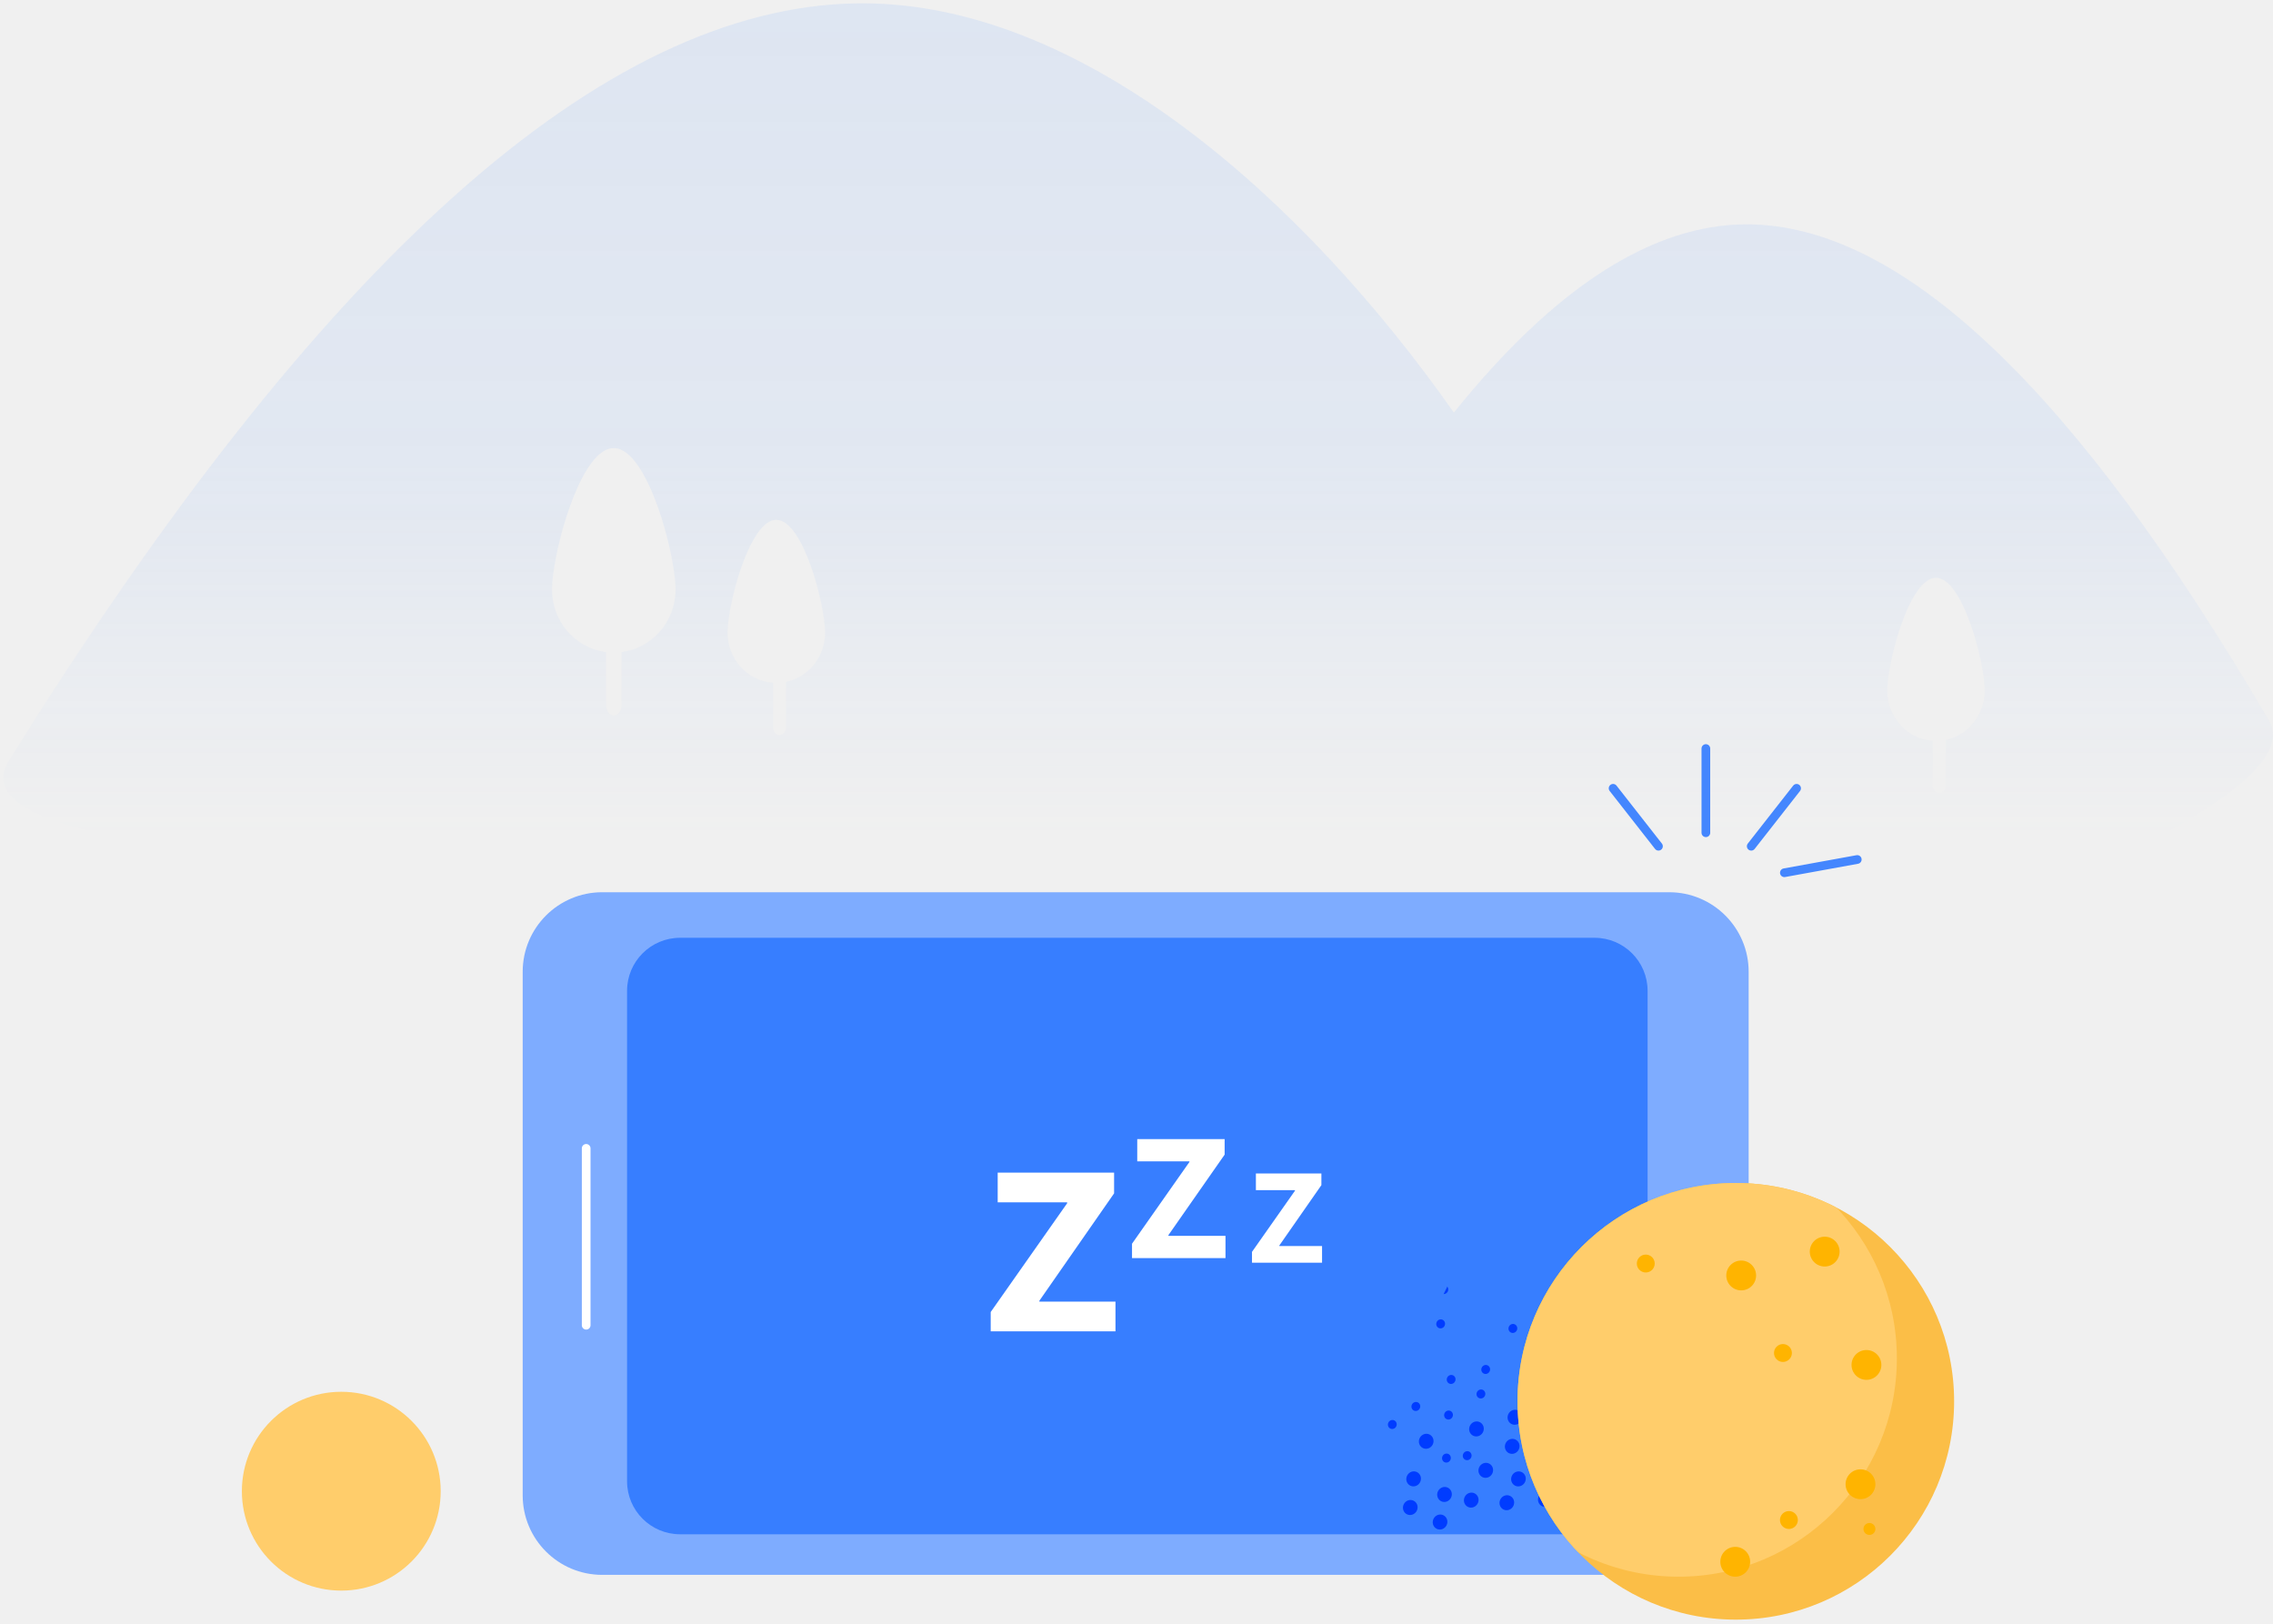
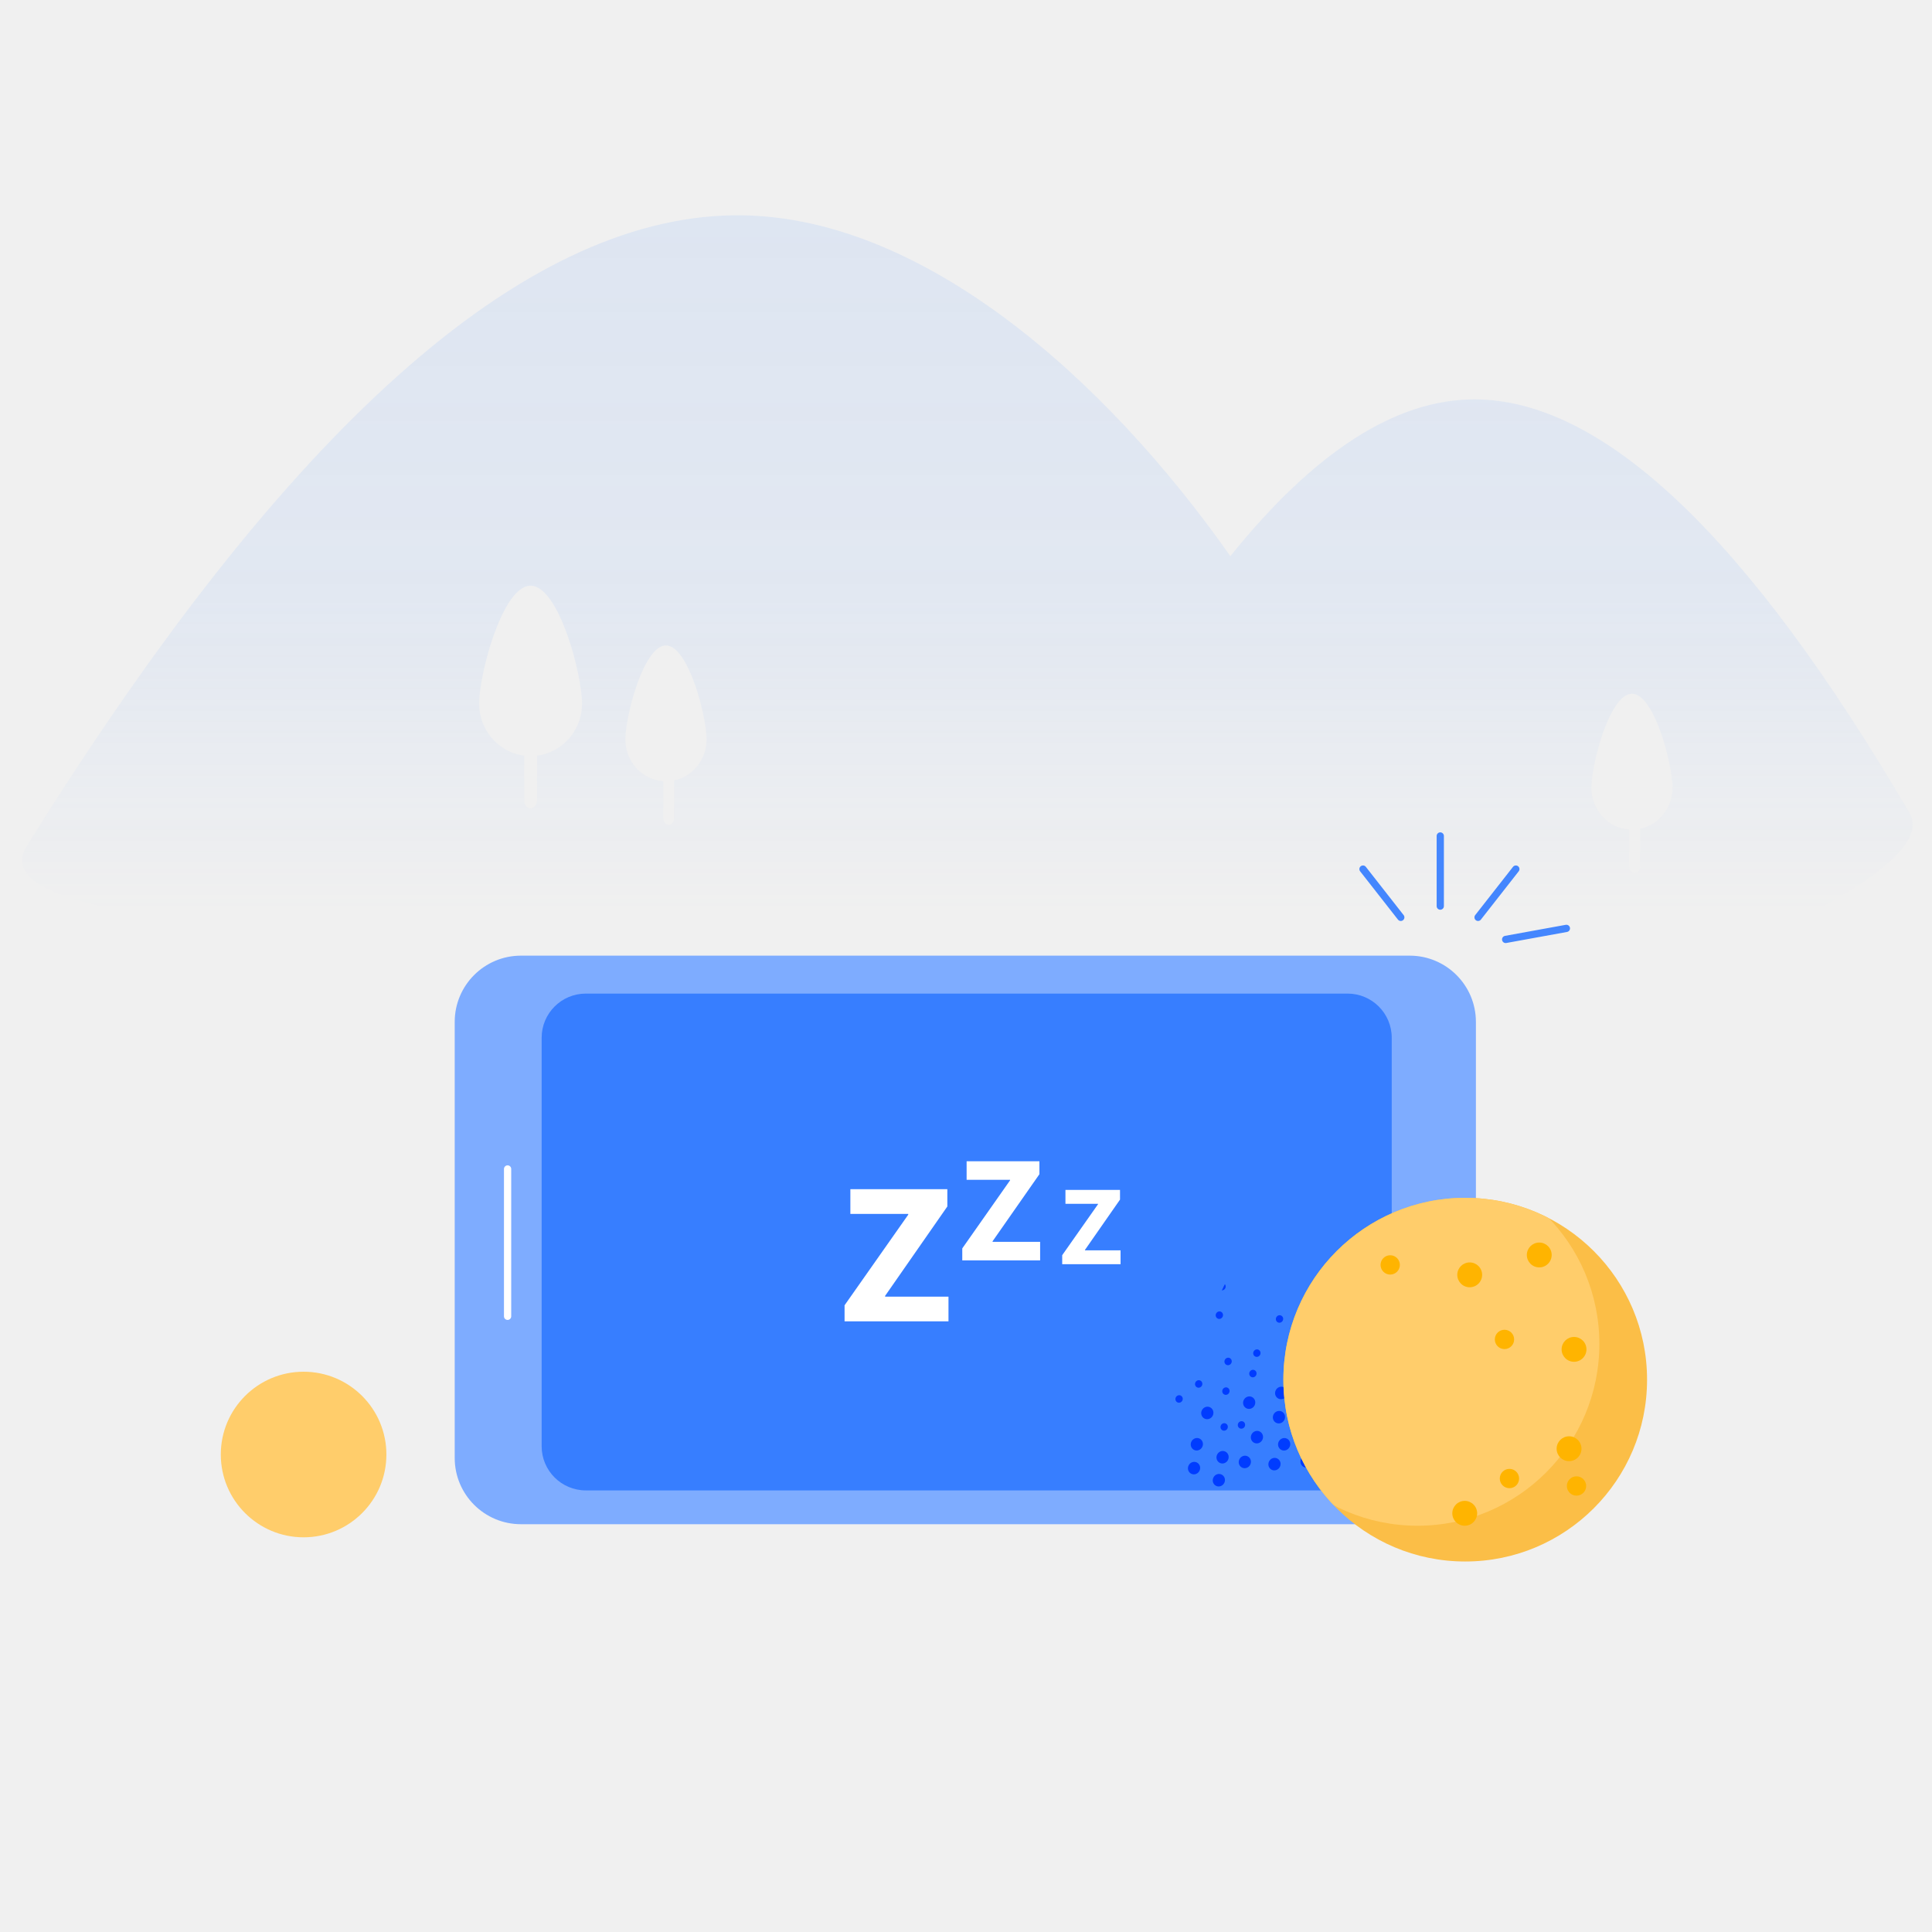
- <svg xmlns="http://www.w3.org/2000/svg" xmlns:xlink="http://www.w3.org/1999/xlink" width="392px" height="280px" viewBox="0 0 392 280" version="1.1">
+ <svg xmlns="http://www.w3.org/2000/svg" xmlns:xlink="http://www.w3.org/1999/xlink" width="200px" height="200px" viewBox="0 0 200 200" version="1.1">
  <defs>
    <linearGradient x1="50%" y1="-116.862%" x2="50%" y2="90.764%" id="linearGradient-1">
      <stop stop-color="#72A7FD" stop-opacity="0.207" offset="0%" />
      <stop stop-color="#72A7FD" stop-opacity="0.115" offset="80.072%" />
      <stop stop-color="#72A7FD" stop-opacity="0" offset="100%" />
    </linearGradient>
-     <rect id="path-2" x="7" y="18" width="102.857" height="176" rx="9.143" />
-     <circle id="path-4" cx="37.646" cy="37.646" r="37.646" />
+     <rect id="path-2" x="3.5" y="9" width="51.429" height="88" rx="4.571" />
+     <circle id="path-4" cx="18.823" cy="18.823" r="18.823" />
  </defs>
-   <g stroke="none" stroke-width="1" fill="none" fill-rule="evenodd">
-     <g transform="translate(-179, -364)">
-       <g transform="translate(175, 320)">
-         <g>
-           <rect fill="#FFFFFF" opacity="0" x="0" y="0" width="400" height="400" />
-           <g transform="translate(4.571429, 44.57143)" fill="url(#linearGradient-1)">
-             <path d="M147.114,0.008 C185.983,-0.614 224.506,34.039 250.161,70.581 C267.576,48.937 284.413,38.117 300.67,38.117 C327.337,38.117 357.372,66.664 390.775,123.76 C394.314,129.809 383.612,138.63 358.669,150.222 L358.669,150.222 L276.026,152.963 C261.34,164.707 213.576,154.214 137.721,155.429 C82.141,156.319 46.202,152.961 29.905,145.356 C6.399,142.286 -3.25,137.373 0.958,130.615 C54.741,44.243 103.46,0.707 147.114,0.008 Z M333.31,99.068 L333.183,99.072 L333.057,99.082 C332.964,99.093 332.872,99.109 332.78,99.131 C332.75,99.139 332.719,99.147 332.689,99.155 C332.656,99.164 332.624,99.174 332.591,99.184 L332.591,99.184 L332.56,99.195 L332.528,99.205 C332.493,99.218 332.457,99.231 332.422,99.245 C332.397,99.255 332.372,99.265 332.347,99.276 C332.309,99.293 332.27,99.31 332.232,99.329 L332.232,99.329 L332.098,99.397 L332.098,99.397 L332.056,99.42 C332.044,99.427 332.032,99.434 332.021,99.44 C331.976,99.465 331.932,99.492 331.887,99.521 L331.887,99.521 L331.839,99.551 C331.797,99.579 331.755,99.607 331.713,99.638 C331.698,99.649 331.682,99.66 331.666,99.671 C331.624,99.702 331.581,99.734 331.539,99.768 C331.529,99.776 331.518,99.784 331.508,99.792 C331.403,99.875 331.3,99.964 331.198,100.061 L331.198,100.061 L331.161,100.094 C331.006,100.241 330.853,100.403 330.702,100.578 C330.687,100.595 330.672,100.612 330.657,100.628 C327.313,104.538 324.901,114.711 324.901,118.535 C324.901,123.083 328.31,126.81 332.642,127.161 C332.678,127.163 332.714,127.166 332.749,127.168 L332.749,127.168 L332.749,134.777 C332.75,135.555 333.252,136.186 333.871,136.186 C334.49,136.186 334.992,135.555 334.992,134.776 L334.992,134.776 L334.992,127.014 C338.83,126.213 341.719,122.721 341.719,118.535 C341.719,113.757 337.954,99.068 333.31,99.068 L333.31,99.068 Z M133.31,89.068 L133.183,89.072 L133.057,89.082 C132.964,89.093 132.872,89.109 132.78,89.131 C132.75,89.139 132.719,89.147 132.689,89.155 L132.64,89.169 L132.64,89.169 L132.591,89.184 L132.56,89.195 L132.528,89.205 C132.493,89.218 132.457,89.231 132.422,89.245 C132.397,89.255 132.372,89.265 132.347,89.276 L132.289,89.302 L132.289,89.302 L132.232,89.329 L132.098,89.397 L132.056,89.42 C132.044,89.427 132.032,89.434 132.021,89.44 L131.954,89.479 L131.954,89.479 L131.887,89.521 L131.839,89.551 C131.797,89.579 131.755,89.607 131.713,89.638 C131.698,89.649 131.682,89.66 131.666,89.671 C131.624,89.702 131.581,89.734 131.539,89.768 C131.529,89.776 131.518,89.784 131.508,89.792 L131.352,89.921 L131.352,89.921 L131.198,90.061 L131.161,90.094 C131.006,90.241 130.853,90.403 130.702,90.578 C130.687,90.595 130.672,90.612 130.657,90.628 C127.313,94.538 124.901,104.711 124.901,108.535 C124.901,113.083 128.31,116.81 132.642,117.161 L132.696,117.165 L132.696,117.165 L132.749,117.168 L132.749,124.777 C132.75,125.555 133.252,126.186 133.871,126.186 C134.451,126.186 134.928,125.631 134.986,124.92 L134.992,124.776 L134.992,117.014 C138.83,116.213 141.719,112.721 141.719,108.535 C141.719,103.757 137.954,89.068 133.31,89.068 Z M105.281,76.695 L105.174,76.697 L105.067,76.703 C104.882,76.717 104.699,76.749 104.516,76.799 C104.408,76.828 104.301,76.862 104.194,76.903 C103.991,76.98 103.789,77.078 103.583,77.2 C103.508,77.244 103.433,77.292 103.358,77.341 C98.393,80.653 94.63,95.786 94.63,101.11 C94.63,106.544 98.551,111.045 103.669,111.837 L103.949,111.876 L103.949,121.112 C103.95,121.999 104.481,122.727 105.16,122.804 L105.281,122.811 L105.403,122.804 C106.041,122.731 106.549,122.082 106.607,121.267 L106.612,121.112 L106.613,111.876 C111.866,111.209 115.932,106.643 115.932,101.11 C115.932,95.117 111.163,76.695 105.281,76.695 Z" id="background" />
-           </g>
-           <g transform="translate(209.6429, 244.0714) rotate(-90) translate(-209.6429, -244.0714) translate(138.1429, 128.5714)">
-             <path d="M13.714,0 L104,0 C111.574,-6.34223231e-15 117.714,6.14 117.714,13.714 L117.714,197.714 C117.714,205.288 111.574,211.429 104,211.429 L13.714,211.429 C6.14,211.429 8.03299822e-15,205.288 0,197.714 L0,13.714 C8.48785981e-16,6.14 6.14,1.39135629e-15 13.714,0 Z" fill="#7EACFF" />
-             <mask id="mask-3" fill="white">
-               <use xlink:href="#path-2" />
-             </mask>
-             <use fill="#377EFF" xlink:href="#path-2" />
-             <path d="M23.675,183.601 C24.368,183.601 24.929,184.185 24.929,184.905 C24.929,185.624 24.368,186.208 23.675,186.208 C22.982,186.208 22.421,185.624 22.421,184.905 C22.421,184.185 22.982,183.601 23.675,183.601 Z M17.961,183.601 C18.654,183.601 19.215,184.185 19.215,184.905 C19.215,185.624 18.654,186.208 17.961,186.208 C17.268,186.208 16.706,185.624 16.706,184.905 C16.706,184.185 17.268,183.601 17.961,183.601 Z M22.281,178.99 C22.974,178.99 23.536,179.573 23.536,180.293 C23.536,181.013 22.974,181.596 22.281,181.596 C21.589,181.596 21.027,181.013 21.027,180.293 C21.027,179.573 21.589,178.99 22.281,178.99 Z M16.316,178.91 C17.009,178.91 17.571,179.493 17.571,180.213 C17.571,180.933 17.009,181.516 16.316,181.516 C15.623,181.516 15.062,180.933 15.062,180.213 C15.062,179.493 15.623,178.91 16.316,178.91 Z M26.853,177.847 C27.546,177.847 28.107,178.431 28.107,179.15 C28.107,179.87 27.546,180.454 26.853,180.454 C26.16,180.454 25.598,179.87 25.598,179.15 C25.598,178.431 26.16,177.847 26.853,177.847 Z M32.567,175.561 C33.26,175.561 33.821,176.145 33.821,176.865 C33.821,177.584 33.26,178.168 32.567,178.168 C31.874,178.168 31.313,177.584 31.313,176.865 C31.313,176.145 31.874,175.561 32.567,175.561 Z M19.83,173.727 C20.246,173.727 20.583,174.078 20.583,174.509 C20.583,174.941 20.246,175.291 19.83,175.291 C19.414,175.291 19.077,174.941 19.077,174.509 C19.077,174.078 19.414,173.727 19.83,173.727 Z M26.853,172.133 L26.981,172.139 C27.614,172.206 28.107,172.761 28.107,173.436 C28.107,174.156 27.546,174.739 26.853,174.739 C26.16,174.739 25.598,174.156 25.598,173.436 C25.598,172.716 26.16,172.133 26.853,172.133 L26.853,172.133 Z M38.281,172.133 C38.974,172.133 39.536,172.716 39.536,173.436 C39.536,174.156 38.974,174.739 38.281,174.739 C37.589,174.739 37.027,174.156 37.027,173.436 C37.027,172.716 37.589,172.133 38.281,172.133 Z M15.424,172.133 C16.117,172.133 16.679,172.716 16.679,173.436 C16.679,174.156 16.117,174.739 15.424,174.739 C14.731,174.739 14.17,174.156 14.17,173.436 C14.17,172.716 14.731,172.133 15.424,172.133 Z M8.902,172.614 C9.317,172.614 9.654,172.964 9.654,173.396 C9.654,173.828 9.317,174.178 8.902,174.178 C8.486,174.178 8.149,173.828 8.149,173.396 C8.149,172.964 8.486,172.614 8.902,172.614 Z M32.567,170.99 C33.26,170.99 33.821,171.573 33.821,172.293 C33.821,173.013 33.26,173.596 32.567,173.596 C31.874,173.596 31.313,173.013 31.313,172.293 C31.313,171.573 31.874,170.99 32.567,170.99 Z M22.866,171.788 C23.281,171.788 23.618,172.138 23.618,172.57 C23.618,173.002 23.281,173.352 22.866,173.352 C22.45,173.352 22.113,173.002 22.113,172.57 C22.113,172.138 22.45,171.788 22.866,171.788 Z M43.493,167.676 C44.186,167.676 44.747,168.259 44.747,168.979 C44.747,169.699 44.186,170.282 43.493,170.282 C42.8,170.282 42.239,169.699 42.239,168.979 C42.239,168.259 42.8,167.676 43.493,167.676 Z M38.783,167.421 C39.476,167.421 40.037,168.004 40.037,168.724 C40.037,169.444 39.476,170.027 38.783,170.027 C38.09,170.027 37.529,169.444 37.529,168.724 C37.529,168.004 38.09,167.421 38.783,167.421 Z M11.187,168.043 C11.603,168.043 11.94,168.393 11.94,168.824 C11.94,169.256 11.603,169.606 11.187,169.606 C10.772,169.606 10.435,169.256 10.435,168.824 C10.435,168.393 10.772,168.043 11.187,168.043 Z M34.853,166.418 C35.546,166.418 36.107,167.002 36.107,167.722 C36.107,168.441 35.546,169.025 34.853,169.025 C34.16,169.025 33.598,168.441 33.598,167.722 C33.598,167.002 34.16,166.418 34.853,166.418 Z M22.281,166.418 C22.974,166.418 23.536,167.002 23.536,167.722 C23.536,168.441 22.974,169.025 22.281,169.025 C21.589,169.025 21.027,168.441 21.027,167.722 C21.027,167.002 21.589,166.418 22.281,166.418 Z M29.139,166.418 C29.831,166.418 30.393,167.002 30.393,167.722 C30.393,168.441 29.831,169.025 29.139,169.025 C28.446,169.025 27.884,168.441 27.884,167.722 C27.884,167.002 28.446,166.418 29.139,166.418 Z M16.902,166.9 C17.317,166.9 17.654,167.25 17.654,167.682 C17.654,168.113 17.317,168.464 16.902,168.464 C16.486,168.464 16.149,168.113 16.149,167.682 C16.149,167.25 16.486,166.9 16.902,166.9 Z M39.424,161.847 C40.117,161.847 40.679,162.431 40.679,163.15 C40.679,163.87 40.117,164.454 39.424,164.454 C38.731,164.454 38.17,163.87 38.17,163.15 C38.17,162.431 38.731,161.847 39.424,161.847 Z M32.31,162.816 C32.726,162.816 33.063,163.166 33.063,163.598 C33.063,164.03 32.726,164.38 32.31,164.38 C31.894,164.38 31.558,164.03 31.558,163.598 C31.558,163.166 31.894,162.816 32.31,162.816 Z M27.355,161.707 C28.047,161.707 28.609,162.29 28.609,163.01 C28.609,163.73 28.047,164.313 27.355,164.313 C26.662,164.313 26.1,163.73 26.1,163.01 C26.1,162.29 26.662,161.707 27.355,161.707 Z M20.33,161.185 C20.746,161.185 21.083,161.535 21.083,161.967 C21.083,162.399 20.746,162.749 20.33,162.749 C19.914,162.749 19.578,162.399 19.578,161.967 C19.578,161.535 19.914,161.185 20.33,161.185 Z M14.616,161.185 C15.032,161.185 15.368,161.535 15.368,161.967 C15.368,162.399 15.032,162.749 14.616,162.749 C14.2,162.749 13.863,162.399 13.863,161.967 C13.863,161.535 14.2,161.185 14.616,161.185 Z M5.473,161.185 C5.889,161.185 6.226,161.535 6.226,161.967 C6.226,162.399 5.889,162.749 5.473,162.749 C5.057,162.749 4.72,162.399 4.72,161.967 C4.72,161.535 5.057,161.185 5.473,161.185 Z M35.271,157.516 C35.964,157.516 36.525,158.1 36.525,158.819 C36.525,159.539 35.964,160.123 35.271,160.123 C34.578,160.123 34.017,159.539 34.017,158.819 C34.017,158.1 34.578,157.516 35.271,157.516 Z M19.217,157.026 C19.632,157.026 19.969,157.376 19.969,157.808 C19.969,158.24 19.632,158.59 19.217,158.59 C18.801,158.59 18.464,158.24 18.464,157.808 C18.464,157.376 18.801,157.026 19.217,157.026 Z M31.759,154.328 C32.174,154.328 32.511,154.678 32.511,155.11 C32.511,155.542 32.174,155.892 31.759,155.892 C31.343,155.892 31.006,155.542 31.006,155.11 C31.006,154.678 31.343,154.328 31.759,154.328 Z M8.79,153.366 C9.206,153.366 9.543,153.716 9.543,154.148 C9.543,154.58 9.206,154.93 8.79,154.93 C8.374,154.93 8.037,154.58 8.037,154.148 C8.037,153.716 8.374,153.366 8.79,153.366 Z M38.996,151.423 C39.412,151.423 39.749,151.773 39.749,152.205 C39.749,152.636 39.412,152.987 38.996,152.987 C38.58,152.987 38.243,152.636 38.243,152.205 C38.243,151.773 38.58,151.423 38.996,151.423 Z M20.33,148.614 C20.746,148.614 21.083,148.964 21.083,149.396 C21.083,149.828 20.746,150.178 20.33,150.178 C19.914,150.178 19.578,149.828 19.578,149.396 C19.578,148.964 19.914,148.614 20.33,148.614 Z M6.693,147.803 C7.108,147.803 7.445,148.153 7.445,148.585 C7.445,149.017 7.108,149.367 6.693,149.367 C6.277,149.367 5.94,149.017 5.94,148.585 C5.94,148.153 6.277,147.803 6.693,147.803 Z" fill="#003CFF" mask="url(#mask-3)" transform="translate(24.73384, 167.0056) rotate(116) translate(-24.73384, -167.0056) " />
-             <line x1="73.548" y1="10.949" x2="43.046" y2="10.949" stroke="#FFFFFF" stroke-width="1.5" stroke-linecap="round" stroke-linejoin="round" />
-             <path d="M110.669,205.017 L118.495,215.008 M142.317,205.017 L134.491,215.008 M152.78,217.293 L140.206,219.579 M126.669,198.16 L126.669,212.682" stroke="#4486FE" stroke-width="1.5" stroke-linecap="round" stroke-linejoin="round" transform="translate(131.6358, 209.0168) rotate(-270) translate(-131.6358, -209.0168) " />
-           </g>
-           <g transform="translate(45.71429, 284)" fill="#FFCD6B">
-             <circle cx="17.143" cy="17.143" r="17.143" />
-           </g>
-           <g transform="translate(265.7143, 248)">
-             <mask id="mask-5" fill="white">
-               <use xlink:href="#path-4" />
-             </mask>
-             <use fill="#FBBE47" xlink:href="#path-4" />
-             <circle fill="#FFCD6B" mask="url(#mask-5)" cx="27.771" cy="30.24" r="37.646" />
-             <circle fill="#FFB400" mask="url(#mask-5)" cx="46.8" cy="58.114" r="1.543" />
-             <circle fill="#FFB400" mask="url(#mask-5)" cx="60.686" cy="59.657" r="1.029" />
-             <circle fill="#FFB400" mask="url(#mask-5)" cx="37.543" cy="65.314" r="2.571" />
-             <circle fill="#FFB400" mask="url(#mask-5)" cx="59.143" cy="51.943" r="2.571" />
-             <circle fill="#FFB400" mask="url(#mask-5)" cx="38.571" cy="15.943" r="2.571" />
-             <circle fill="#FFB400" mask="url(#mask-5)" cx="52.971" cy="11.829" r="2.571" />
-             <circle fill="#FFB400" mask="url(#mask-5)" cx="22.114" cy="13.886" r="1.543" />
-             <circle fill="#FFB400" mask="url(#mask-5)" cx="60.171" cy="31.371" r="2.571" />
-             <circle fill="#FFB400" mask="url(#mask-5)" cx="45.771" cy="29.314" r="1.543" />
-           </g>
-           <path d="M174.857,270.245 L188.04,251.489 L188.04,251.332 L176.061,251.332 L176.061,246.213 L196.135,246.213 L196.135,249.787 L183.254,268.295 L183.254,268.458 L196.375,268.458 L196.375,273.571 L174.857,273.571 L174.857,270.245 Z M199.227,258.469 L209.125,244.375 L209.125,244.262 L200.128,244.262 L200.128,240.429 L215.2,240.429 L215.2,243.106 L205.502,256.992 L205.502,257.11 L215.348,257.11 L215.348,260.949 L199.227,260.949 L199.227,258.469 Z M219.918,259.872 L227.334,249.325 L227.334,249.234 L220.591,249.234 L220.591,246.359 L231.886,246.359 L231.886,248.366 L224.63,258.779 L224.63,258.869 L232,258.869 L232,261.744 L219.918,261.744 L219.918,259.872 Z" fill="#FFFFFF" />
+   <g id="页面-1" stroke="none" stroke-width="1" fill="none" fill-rule="evenodd">
+     <g id="服务或系统异常" transform="translate(-251, -40)">
+       <g id="服务或系统异常/错误" transform="translate(251, 40)">
+         <rect id="矩形" fill="#FFFFFF" opacity="0" x="0" y="0" width="200" height="200" />
+         <g id="背景" transform="translate(2.285714, 22.28571)" fill="url(#linearGradient-1)">
+           <path d="M73.557,0.004 C92.992,-0.307 112.253,17.02 125.08,35.291 C133.788,24.469 142.207,19.058 150.335,19.058 C163.668,19.058 178.686,33.332 195.388,61.88 C197.157,64.904 191.806,69.315 179.334,75.111 L179.334,75.111 L138.012,76.482 C130.669,82.353 106.787,77.107 68.86,77.715 C41.07,78.16 23.101,76.481 14.952,72.678 C3.2,71.143 -1.625,68.686 0.479,65.307 C27.371,22.121 51.73,0.354 73.557,0.004 Z M166.655,49.534 C166.584,49.534 166.513,49.541 166.443,49.554 C166.424,49.558 166.405,49.562 166.386,49.567 C166.365,49.572 166.344,49.577 166.324,49.583 C166.301,49.59 166.277,49.598 166.254,49.606 L166.254,49.606 L166.196,49.629 L166.125,49.66 L166.098,49.673 L166.098,49.673 L166.078,49.683 C166.049,49.698 166.019,49.715 165.99,49.732 C165.796,49.847 165.606,50.008 165.422,50.209 C165.4,50.233 165.378,50.258 165.355,50.283 C163.669,52.214 162.451,57.345 162.451,59.268 C162.451,61.551 164.17,63.421 166.349,63.582 L166.349,63.582 L166.375,63.583 L166.375,67.388 C166.375,67.778 166.626,68.093 166.936,68.093 C167.245,68.093 167.496,67.777 167.496,67.388 L167.496,67.388 L167.496,63.507 C169.415,63.106 170.859,61.36 170.859,59.268 C170.859,56.878 168.977,49.534 166.655,49.534 Z M66.655,44.534 C66.584,44.534 66.513,44.541 66.443,44.554 C66.424,44.558 66.405,44.562 66.386,44.567 C66.365,44.572 66.344,44.577 66.324,44.583 L66.289,44.594 L66.289,44.594 L66.254,44.606 L66.196,44.629 L66.125,44.66 L66.098,44.673 L66.078,44.683 C66.049,44.698 66.019,44.715 65.99,44.732 C65.796,44.847 65.606,45.008 65.422,45.209 C65.4,45.233 65.378,45.258 65.355,45.283 C63.669,47.214 62.451,52.345 62.451,54.268 C62.451,56.48 64.064,58.304 66.146,58.562 L66.349,58.582 L66.375,58.583 L66.375,62.388 C66.375,62.778 66.626,63.093 66.936,63.093 C67.217,63.093 67.45,62.832 67.49,62.492 L67.496,62.388 L67.496,58.507 C69.415,58.106 70.859,56.36 70.859,54.268 C70.859,51.878 68.977,44.534 66.655,44.534 Z M52.64,38.348 L52.49,38.356 L52.341,38.379 L52.309,38.386 L52.309,38.386 L52.277,38.394 L52.199,38.416 L52.154,38.431 L52.154,38.431 L52.109,38.447 L52.049,38.47 L52.011,38.487 L52.011,38.487 L51.973,38.504 L51.915,38.532 L51.893,38.543 C51.823,38.58 51.753,38.621 51.684,38.667 C51.66,38.683 51.636,38.7 51.612,38.717 C51.598,38.727 51.584,38.737 51.57,38.747 L51.52,38.785 L51.52,38.785 L51.47,38.825 L51.445,38.845 L51.42,38.866 C51.394,38.889 51.367,38.912 51.34,38.936 C51.263,39.005 51.186,39.08 51.11,39.161 C51.098,39.174 51.086,39.187 51.074,39.199 C51.039,39.237 51.004,39.276 50.969,39.316 C50.959,39.328 50.949,39.341 50.938,39.352 C50.911,39.384 50.883,39.417 50.857,39.45 C50.836,39.476 50.815,39.502 50.794,39.528 C48.763,42.111 47.315,48.22 47.315,50.555 C47.315,53.191 49.16,55.387 51.606,55.878 L51.83,55.918 L51.766,55.906 L51.871,55.924 L51.974,55.938 L51.975,60.556 C51.975,61.025 52.273,61.406 52.641,61.406 C52.978,61.406 53.256,61.086 53.3,60.671 L53.306,60.556 L53.307,55.938 C53.485,55.915 53.661,55.884 53.833,55.844 L54.089,55.777 L54.285,55.717 C56.421,55.011 57.966,52.967 57.966,50.555 C57.966,47.559 55.582,38.348 52.64,38.348 Z" id="background" />
        </g>
+         <g id="手机" transform="translate(105.0714, 121.7857) rotate(-90) translate(-105.0714, -121.7857) translate(69.07143, 63.78571)">
+           <path d="M6.857,0 L52,0 C55.787,1.92500276e-16 58.857,3.07 58.857,6.857 L58.857,98.857 C58.857,102.644 55.787,105.714 52,105.714 L6.857,105.714 C3.07,105.714 2.24014227e-15,102.644 0,98.857 L0,6.857 C4.2439299e-16,3.07 3.07,2.47203498e-15 6.857,0 Z" id="Rectangle" fill="#7EACFF" />
+           <mask id="mask-3" fill="white">
+             <use xlink:href="#path-2" />
+           </mask>
+           <use id="Rectangle" fill="#377EFF" xlink:href="#path-2" />
+           <path d="M11.838,91.801 C12.184,91.801 12.465,92.092 12.465,92.452 C12.465,92.812 12.184,93.104 11.838,93.104 C11.491,93.104 11.21,92.812 11.21,92.452 C11.21,92.092 11.491,91.801 11.838,91.801 Z M8.98,91.801 C9.327,91.801 9.608,92.092 9.608,92.452 C9.608,92.812 9.327,93.104 8.98,93.104 C8.634,93.104 8.353,92.812 8.353,92.452 C8.353,92.092 8.634,91.801 8.98,91.801 Z M11.141,89.495 C11.487,89.495 11.768,89.787 11.768,90.147 C11.768,90.506 11.487,90.798 11.141,90.798 C10.794,90.798 10.514,90.506 10.514,90.147 C10.514,89.787 10.794,89.495 11.141,89.495 Z M8.158,89.455 C8.504,89.455 8.785,89.747 8.785,90.106 C8.785,90.466 8.504,90.758 8.158,90.758 C7.812,90.758 7.531,90.466 7.531,90.106 C7.531,89.747 7.812,89.455 8.158,89.455 Z M13.426,88.924 C13.773,88.924 14.054,89.215 14.054,89.575 C14.054,89.935 13.773,90.227 13.426,90.227 C13.08,90.227 12.799,89.935 12.799,89.575 C12.799,89.215 13.08,88.924 13.426,88.924 Z M16.284,87.781 C16.63,87.781 16.911,88.072 16.911,88.432 C16.911,88.792 16.63,89.084 16.284,89.084 C15.937,89.084 15.656,88.792 15.656,88.432 C15.656,88.072 15.937,87.781 16.284,87.781 Z M9.915,86.864 C10.123,86.864 10.291,87.039 10.291,87.255 C10.291,87.471 10.123,87.646 9.915,87.646 C9.707,87.646 9.539,87.471 9.539,87.255 C9.539,87.039 9.707,86.864 9.915,86.864 Z M13.426,86.066 L13.519,86.073 C13.822,86.12 14.054,86.391 14.054,86.718 C14.054,87.078 13.773,87.37 13.426,87.37 C13.08,87.37 12.799,87.078 12.799,86.718 C12.799,86.358 13.08,86.066 13.426,86.066 L13.426,86.066 Z M19.141,86.066 C19.487,86.066 19.768,86.358 19.768,86.718 C19.768,87.078 19.487,87.37 19.141,87.37 C18.794,87.37 18.514,87.078 18.514,86.718 C18.514,86.358 18.794,86.066 19.141,86.066 Z M7.712,86.066 C8.058,86.066 8.339,86.358 8.339,86.718 C8.339,87.078 8.058,87.37 7.712,87.37 C7.366,87.37 7.085,87.078 7.085,86.718 C7.085,86.358 7.366,86.066 7.712,86.066 Z M4.451,86.307 C4.659,86.307 4.827,86.482 4.827,86.698 C4.827,86.914 4.659,87.089 4.451,87.089 C4.243,87.089 4.074,86.914 4.074,86.698 C4.074,86.482 4.243,86.307 4.451,86.307 Z M16.284,85.495 C16.63,85.495 16.911,85.787 16.911,86.147 C16.911,86.506 16.63,86.798 16.284,86.798 C15.937,86.798 15.656,86.506 15.656,86.147 C15.656,85.787 15.937,85.495 16.284,85.495 Z M11.433,85.894 C11.641,85.894 11.809,86.069 11.809,86.285 C11.809,86.501 11.641,86.676 11.433,86.676 C11.225,86.676 11.056,86.501 11.056,86.285 C11.056,86.069 11.225,85.894 11.433,85.894 Z M21.746,83.838 C22.093,83.838 22.374,84.13 22.374,84.49 C22.374,84.849 22.093,85.141 21.746,85.141 C21.4,85.141 21.119,84.849 21.119,84.49 C21.119,84.13 21.4,83.838 21.746,83.838 Z M19.392,83.71 C19.738,83.71 20.019,84.002 20.019,84.362 C20.019,84.722 19.738,85.014 19.392,85.014 C19.045,85.014 18.764,84.722 18.764,84.362 C18.764,84.002 19.045,83.71 19.392,83.71 Z M5.594,84.021 C5.801,84.021 5.97,84.196 5.97,84.412 C5.97,84.628 5.801,84.803 5.594,84.803 C5.386,84.803 5.217,84.628 5.217,84.412 C5.217,84.196 5.386,84.021 5.594,84.021 Z M17.426,83.209 C17.773,83.209 18.054,83.501 18.054,83.861 C18.054,84.221 17.773,84.512 17.426,84.512 C17.08,84.512 16.799,84.221 16.799,83.861 C16.799,83.501 17.08,83.209 17.426,83.209 Z M11.141,83.209 C11.487,83.209 11.768,83.501 11.768,83.861 C11.768,84.221 11.487,84.512 11.141,84.512 C10.794,84.512 10.514,84.221 10.514,83.861 C10.514,83.501 10.794,83.209 11.141,83.209 Z M14.569,83.209 C14.916,83.209 15.196,83.501 15.196,83.861 C15.196,84.221 14.916,84.512 14.569,84.512 C14.223,84.512 13.942,84.221 13.942,83.861 C13.942,83.501 14.223,83.209 14.569,83.209 Z M8.451,83.45 C8.659,83.45 8.827,83.625 8.827,83.841 C8.827,84.057 8.659,84.232 8.451,84.232 C8.243,84.232 8.074,84.057 8.074,83.841 C8.074,83.625 8.243,83.45 8.451,83.45 Z M19.712,80.924 C20.058,80.924 20.339,81.215 20.339,81.575 C20.339,81.935 20.058,82.227 19.712,82.227 C19.366,82.227 19.085,81.935 19.085,81.575 C19.085,81.215 19.366,80.924 19.712,80.924 Z M16.155,81.408 C16.363,81.408 16.531,81.583 16.531,81.799 C16.531,82.015 16.363,82.19 16.155,82.19 C15.947,82.19 15.779,82.015 15.779,81.799 C15.779,81.583 15.947,81.408 16.155,81.408 Z M13.677,80.853 C14.024,80.853 14.304,81.145 14.304,81.505 C14.304,81.865 14.024,82.157 13.677,82.157 C13.331,82.157 13.05,81.865 13.05,81.505 C13.05,81.145 13.331,80.853 13.677,80.853 Z M10.165,80.593 C10.373,80.593 10.541,80.768 10.541,80.984 C10.541,81.2 10.373,81.375 10.165,81.375 C9.957,81.375 9.789,81.2 9.789,80.984 C9.789,80.768 9.957,80.593 10.165,80.593 Z M7.308,80.593 C7.516,80.593 7.684,80.768 7.684,80.984 C7.684,81.2 7.516,81.375 7.308,81.375 C7.1,81.375 6.932,81.2 6.932,80.984 C6.932,80.768 7.1,80.593 7.308,80.593 Z M2.737,80.593 C2.944,80.593 3.113,80.768 3.113,80.984 C3.113,81.2 2.944,81.375 2.737,81.375 C2.529,81.375 2.36,81.2 2.36,80.984 C2.36,80.768 2.529,80.593 2.737,80.593 Z M17.635,78.758 C17.982,78.758 18.263,79.05 18.263,79.41 C18.263,79.77 17.982,80.061 17.635,80.061 C17.289,80.061 17.008,79.77 17.008,79.41 C17.008,79.05 17.289,78.758 17.635,78.758 Z M9.608,78.513 C9.816,78.513 9.985,78.688 9.985,78.904 C9.985,79.12 9.816,79.295 9.608,79.295 C9.401,79.295 9.232,79.12 9.232,78.904 C9.232,78.688 9.401,78.513 9.608,78.513 Z M15.879,77.164 C16.087,77.164 16.256,77.339 16.256,77.555 C16.256,77.771 16.087,77.946 15.879,77.946 C15.672,77.946 15.503,77.771 15.503,77.555 C15.503,77.339 15.672,77.164 15.879,77.164 Z M4.395,76.683 C4.603,76.683 4.771,76.858 4.771,77.074 C4.771,77.29 4.603,77.465 4.395,77.465 C4.187,77.465 4.019,77.29 4.019,77.074 C4.019,76.858 4.187,76.683 4.395,76.683 Z M19.498,75.711 C19.706,75.711 19.874,75.886 19.874,76.102 C19.874,76.318 19.706,76.493 19.498,76.493 C19.29,76.493 19.122,76.318 19.122,76.102 C19.122,75.886 19.29,75.711 19.498,75.711 Z M10.165,74.307 C10.373,74.307 10.541,74.482 10.541,74.698 C10.541,74.914 10.373,75.089 10.165,75.089 C9.957,75.089 9.789,74.914 9.789,74.698 C9.789,74.482 9.957,74.307 10.165,74.307 Z M3.346,73.902 C3.554,73.902 3.723,74.077 3.723,74.293 C3.723,74.509 3.554,74.684 3.346,74.684 C3.138,74.684 2.97,74.509 2.97,74.293 C2.97,74.077 3.138,73.902 3.346,73.902 Z" id="Combined-Shape" fill="#003CFF" fill-rule="nonzero" mask="url(#mask-3)" transform="translate(12.36692, 83.50278) rotate(116) translate(-12.36692, -83.50278) " />
+           <line x1="36.774" y1="5.474" x2="21.523" y2="5.474" id="Path-2" stroke="#FFFFFF" stroke-width="0.75" stroke-linecap="round" stroke-linejoin="round" />
+           <path d="M55.335,102.508 L59.247,107.504 M71.158,102.508 L67.246,107.504 M76.39,108.647 L70.103,109.79 M63.335,99.08 L63.335,106.341" id="Combined-Shape" stroke="#4486FE" stroke-width="0.75" stroke-linecap="round" stroke-linejoin="round" transform="translate(65.81789, 104.5084) rotate(-270) translate(-65.81789, -104.5084) " />
+         </g>
+         <g id="球" transform="translate(22.85714, 142)" fill="#FFCD6B" fill-rule="nonzero">
+           <circle id="椭圆形" cx="8.571" cy="8.571" r="8.571" />
+         </g>
+         <g id="球" transform="translate(132.8571, 124)">
+           <mask id="mask-5" fill="white">
+             <use xlink:href="#path-4" />
+           </mask>
+           <use id="椭圆形" fill="#FBBE47" fill-rule="nonzero" xlink:href="#path-4" />
+           <circle id="椭圆形" fill="#FFCD6B" fill-rule="nonzero" mask="url(#mask-5)" cx="13.886" cy="15.12" r="18.823" />
+           <circle id="椭圆形" fill="#FFB400" fill-rule="nonzero" mask="url(#mask-5)" cx="23.4" cy="29.057" r="1" />
+           <circle id="椭圆形" fill="#FFB400" fill-rule="nonzero" mask="url(#mask-5)" cx="30.343" cy="29.829" r="1" />
+           <circle id="椭圆形" fill="#FFB400" fill-rule="nonzero" mask="url(#mask-5)" cx="18.771" cy="32.657" r="1.286" />
+           <circle id="椭圆形" fill="#FFB400" fill-rule="nonzero" mask="url(#mask-5)" cx="29.571" cy="25.971" r="1.286" />
+           <circle id="椭圆形" fill="#FFB400" fill-rule="nonzero" mask="url(#mask-5)" cx="19.286" cy="7.971" r="1.286" />
+           <circle id="椭圆形" fill="#FFB400" fill-rule="nonzero" mask="url(#mask-5)" cx="26.486" cy="5.914" r="1.286" />
+           <circle id="椭圆形" fill="#FFB400" fill-rule="nonzero" mask="url(#mask-5)" cx="11.057" cy="6.943" r="1" />
+           <circle id="椭圆形" fill="#FFB400" fill-rule="nonzero" mask="url(#mask-5)" cx="30.086" cy="15.686" r="1.286" />
+           <circle id="椭圆形" fill="#FFB400" fill-rule="nonzero" mask="url(#mask-5)" cx="22.886" cy="14.657" r="1" />
+         </g>
+         <path d="M87.429,135.123 L94.02,125.745 L94.02,125.666 L88.03,125.666 L88.03,123.106 L98.068,123.106 L98.068,124.893 L91.627,134.147 L91.627,134.229 L98.187,134.229 L98.187,136.786 L87.429,136.786 L87.429,135.123 Z M99.614,129.234 L104.562,122.187 L104.562,122.131 L100.064,122.131 L100.064,120.214 L107.6,120.214 L107.6,121.553 L102.751,128.496 L102.751,128.555 L107.674,128.555 L107.674,130.475 L99.614,130.475 L99.614,129.234 Z M109.959,129.936 L113.667,124.662 L113.667,124.617 L110.295,124.617 L110.295,123.18 L115.943,123.18 L115.943,124.183 L112.315,129.389 L112.315,129.434 L116,129.434 L116,130.872 L109.959,130.872 L109.959,129.936 Z" id="Shape" fill="#FFFFFF" fill-rule="nonzero" />
      </g>
    </g>
  </g>
</svg>
